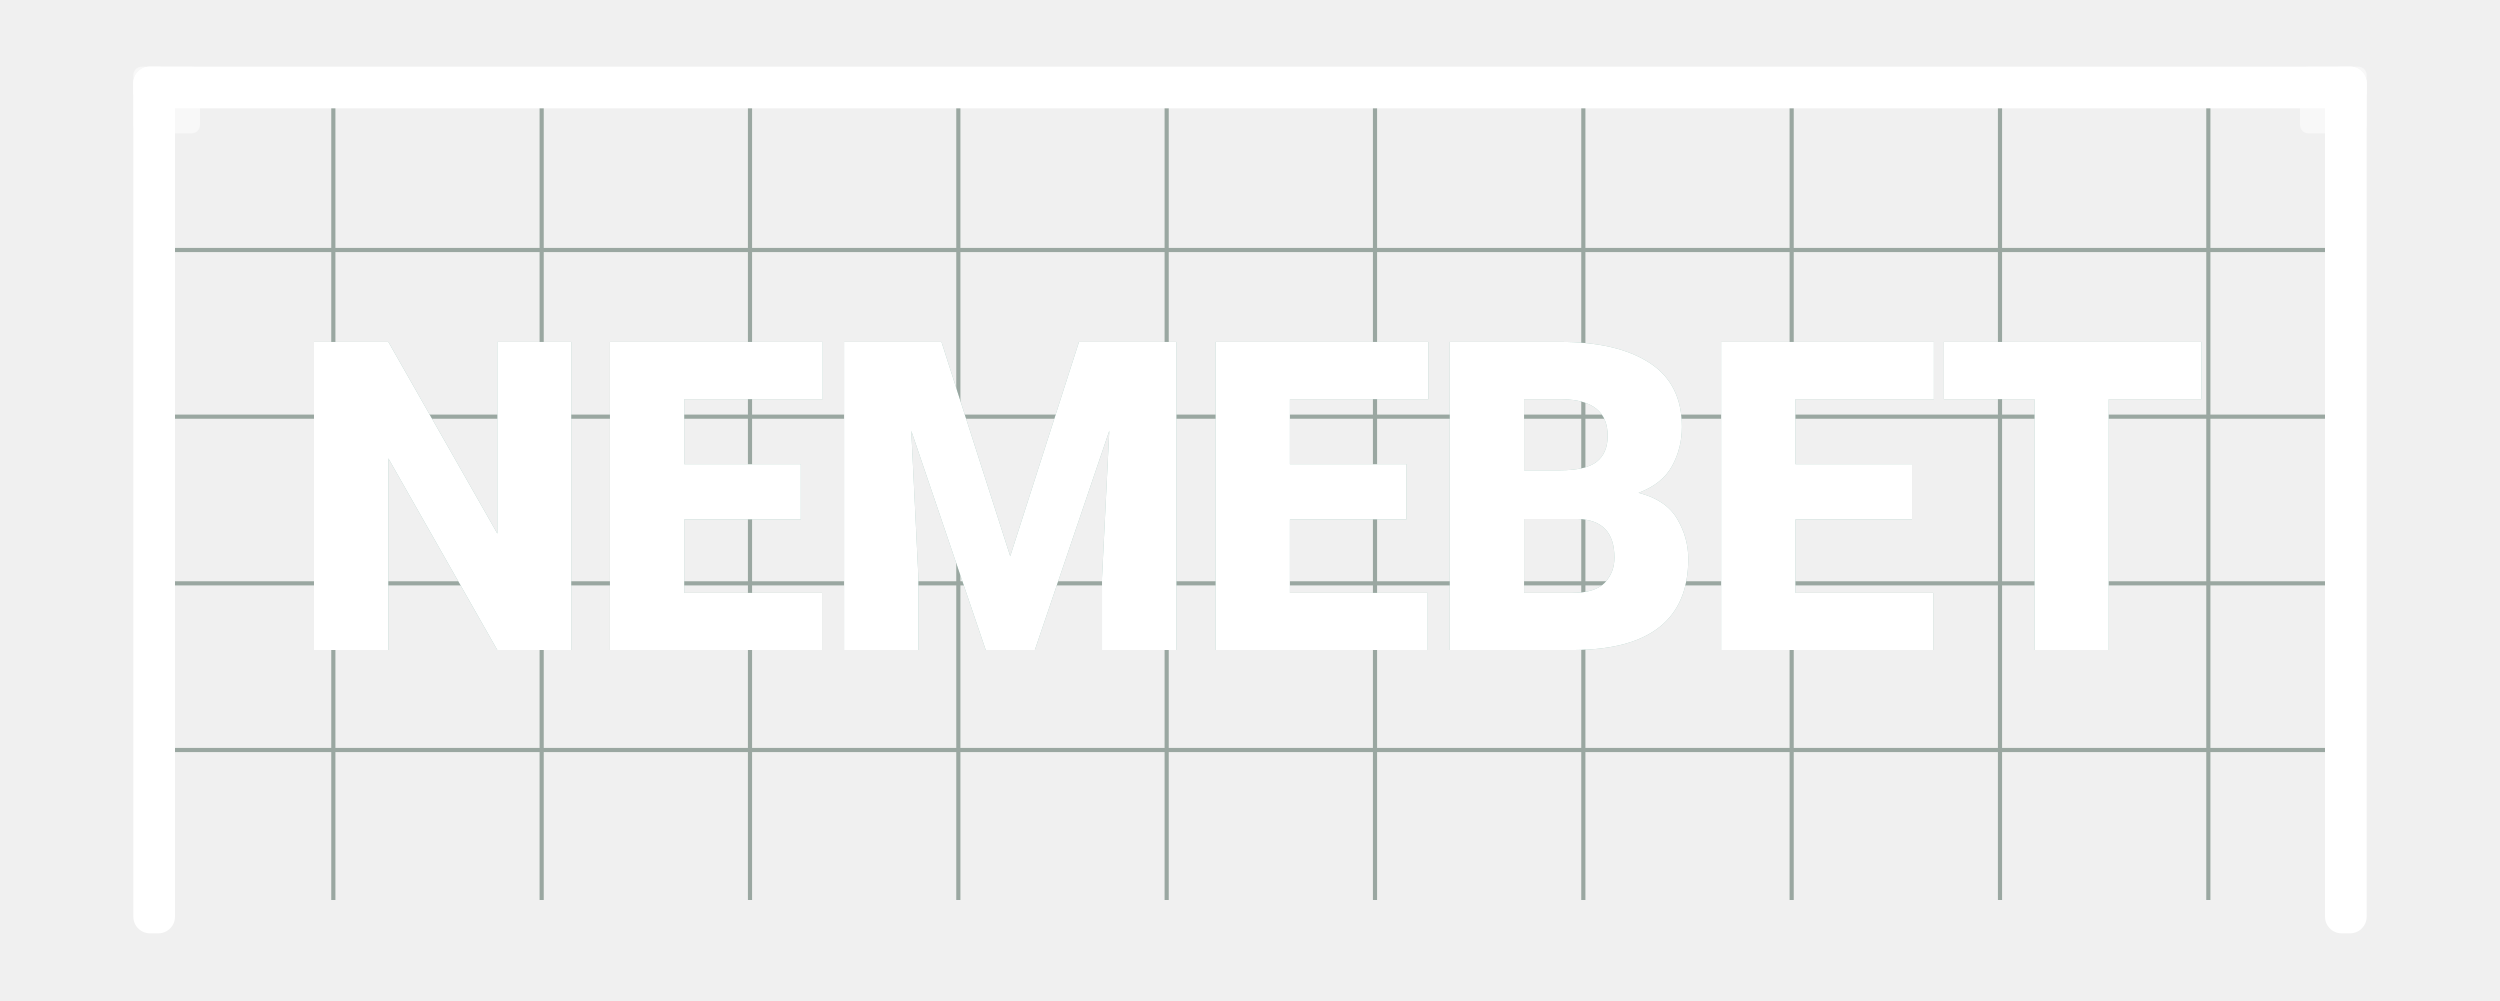
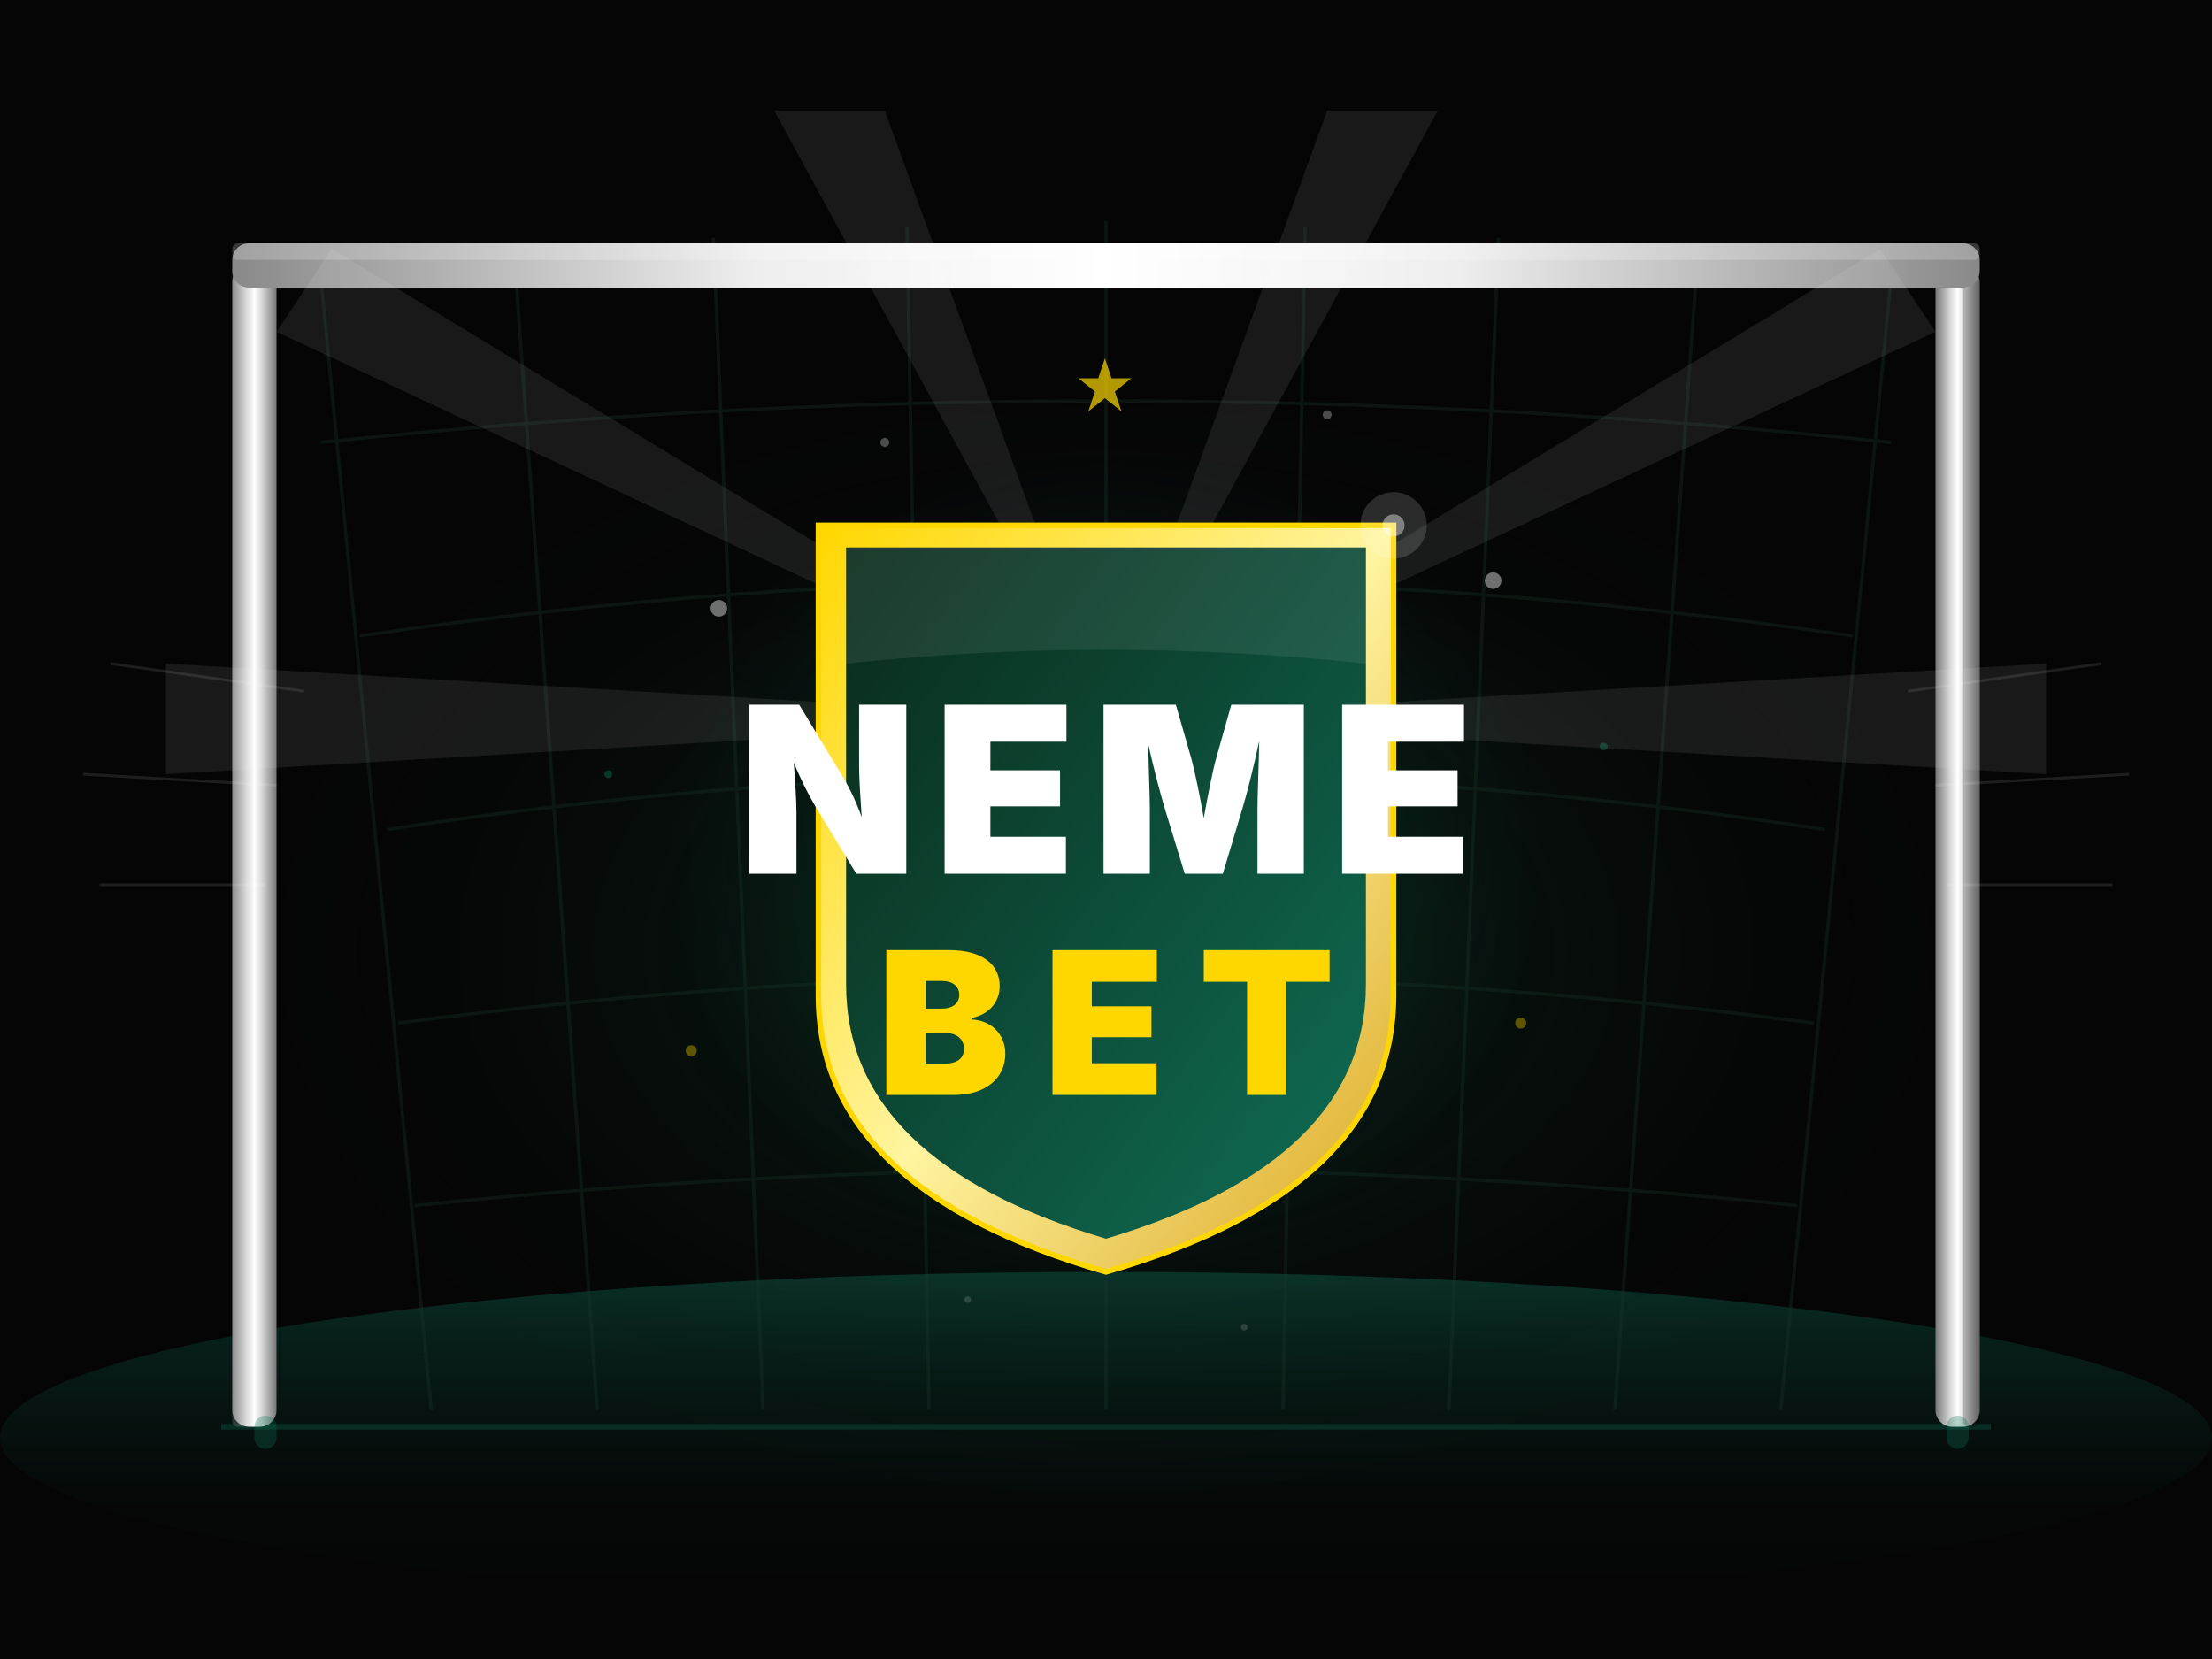
- <svg xmlns="http://www.w3.org/2000/svg" viewBox="0 0 300 120">
+ <svg xmlns="http://www.w3.org/2000/svg" viewBox="0 0 400 300">
  <defs>
+     <linearGradient id="poste" x1="0" y1="0" x2="1" y2="0">
+       <stop offset="0%" stop-color="#888" />
+       <stop offset="30%" stop-color="#eee" />
+       <stop offset="50%" stop-color="#fff" />
+       <stop offset="70%" stop-color="#eee" />
+       <stop offset="100%" stop-color="#888" />
+     </linearGradient>
+     <linearGradient id="posteV" x1="0" y1="0" x2="1" y2="0">
+       <stop offset="0%" stop-color="#777" />
+       <stop offset="35%" stop-color="#ddd" />
+       <stop offset="50%" stop-color="#fff" />
+       <stop offset="65%" stop-color="#ddd" />
+       <stop offset="100%" stop-color="#777" />
+     </linearGradient>
+     <linearGradient id="shield" x1="0" y1="0" x2="1" y2="1">
+       <stop offset="0%" stop-color="#0A2A1A" />
+       <stop offset="100%" stop-color="#0F6E56" />
+     </linearGradient>
+     <linearGradient id="gold" x1="0" y1="0" x2="1" y2="1">
+       <stop offset="0%" stop-color="#FFD700" />
+       <stop offset="50%" stop-color="#FFF4A0" />
+       <stop offset="100%" stop-color="#DAA520" />
+     </linearGradient>
+     <radialGradient id="halo" cx="50%" cy="50%" r="50%">
+       <stop offset="0%" stop-color="#0F6E56" stop-opacity="0.5" />
+       <stop offset="60%" stop-color="#0F6E56" stop-opacity="0.1" />
+       <stop offset="100%" stop-color="#0F6E56" stop-opacity="0" />
+     </radialGradient>
+     <radialGradient id="bgGlow" cx="50%" cy="55%" r="45%">
+       <stop offset="0%" stop-color="#0D3D2B" stop-opacity="0.6" />
+       <stop offset="100%" stop-color="#050505" stop-opacity="0" />
+     </radialGradient>
    <filter id="glow">
-       <feGaussianBlur stdDeviation="2" result="blur" />
+       <feGaussianBlur stdDeviation="4" result="b" />
      <feMerge>
-         <feMergeNode in="blur" />
+         <feMergeNode in="b" />
        <feMergeNode in="SourceGraphic" />
      </feMerge>
    </filter>
+     <filter id="glowSoft">
+       <feGaussianBlur stdDeviation="6" result="b" />
+       <feMerge>
+         <feMergeNode in="b" />
+         <feMergeNode in="SourceGraphic" />
+       </feMerge>
+     </filter>
+     <filter id="glowStrong">
+       <feGaussianBlur stdDeviation="8" result="b" />
+       <feMerge>
+         <feMergeNode in="b" />
+         <feMergeNode in="SourceGraphic" />
+       </feMerge>
+     </filter>
+     <linearGradient id="grass" x1="0" y1="0" x2="0" y2="1">
+       <stop offset="0%" stop-color="#0F6E56" stop-opacity="0.4" />
+       <stop offset="100%" stop-color="#050505" stop-opacity="0" />
+     </linearGradient>
  </defs>
-   <g stroke="#1a3a2a" stroke-width="0.5" opacity="0.4">
-     <line x1="40" y1="12" x2="40" y2="108" />
-     <line x1="65" y1="12" x2="65" y2="108" />
-     <line x1="90" y1="12" x2="90" y2="108" />
-     <line x1="115" y1="12" x2="115" y2="108" />
-     <line x1="140" y1="12" x2="140" y2="108" />
-     <line x1="165" y1="12" x2="165" y2="108" />
-     <line x1="190" y1="12" x2="190" y2="108" />
-     <line x1="215" y1="12" x2="215" y2="108" />
-     <line x1="240" y1="12" x2="240" y2="108" />
-     <line x1="265" y1="12" x2="265" y2="108" />
-     <line x1="20" y1="30" x2="280" y2="30" />
-     <line x1="20" y1="50" x2="280" y2="50" />
-     <line x1="20" y1="70" x2="280" y2="70" />
-     <line x1="20" y1="90" x2="280" y2="90" />
+   <rect width="400" height="300" fill="#050505" />
+   <ellipse cx="200" cy="160" rx="180" ry="120" fill="url(#bgGlow)" />
+   <ellipse cx="200" cy="260" rx="200" ry="30" fill="url(#grass)" />
+   <line x1="40" y1="258" x2="360" y2="258" stroke="#0F6E56" stroke-width="1" opacity="0.3" />
+   <g stroke="#1a3a2a" stroke-width="0.6" opacity="0.3">
+     <line x1="58" y1="50" x2="78" y2="255" />
+     <line x1="93" y1="46" x2="108" y2="255" />
+     <line x1="129" y1="43" x2="138" y2="255" />
+     <line x1="164" y1="41" x2="168" y2="255" />
+     <line x1="200" y1="40" x2="200" y2="255" />
+     <line x1="236" y1="41" x2="232" y2="255" />
+     <line x1="271" y1="43" x2="262" y2="255" />
+     <line x1="307" y1="46" x2="292" y2="255" />
+     <line x1="342" y1="50" x2="322" y2="255" />
+     <path d="M58,80 Q200,65 342,80" fill="none" />
+     <path d="M65,115 Q200,95 335,115" fill="none" />
+     <path d="M70,150 Q200,130 330,150" fill="none" />
+     <path d="M72,185 Q200,168 328,185" fill="none" />
+     <path d="M75,218 Q200,205 325,218" fill="none" />
  </g>
-   <rect x="16" y="8" width="5" height="104" rx="2" fill="white" />
-   <rect x="279" y="8" width="5" height="104" rx="2" fill="white" />
-   <rect x="16" y="8" width="268" height="5" rx="2" fill="white" />
-   <rect x="16" y="8" width="8" height="8" rx="1" fill="white" opacity="0.5" />
-   <rect x="276" y="8" width="8" height="8" rx="1" fill="white" opacity="0.5" />
-   <text x="150" y="78" text-anchor="middle" font-family="system-ui,-apple-system,'Segoe UI',Roboto,sans-serif" font-size="52" font-weight="900" letter-spacing="-1" fill="#0F6E56" filter="glow" opacity="0.4">NEMEBET</text>
-   <text x="150" y="78" text-anchor="middle" font-family="system-ui,-apple-system,'Segoe UI',Roboto,sans-serif" font-size="52" font-weight="900" letter-spacing="-1" fill="white">NEMEBET</text>
+   <rect x="42" y="48" width="8" height="210" rx="3" fill="url(#posteV)" />
+   <rect x="42" y="48" width="3" height="210" rx="1" fill="rgba(255,255,255,0.15)" />
+   <rect x="350" y="48" width="8" height="210" rx="3" fill="url(#posteV)" />
+   <rect x="355" y="48" width="3" height="210" rx="1" fill="rgba(0,0,0,0.2)" />
+   <rect x="42" y="44" width="316" height="8" rx="3" fill="url(#poste)" />
+   <rect x="42" y="44" width="316" height="3" rx="1" fill="rgba(255,255,255,0.2)" />
+   <rect x="46" y="256" width="4" height="6" rx="2" fill="#0F6E56" opacity="0.3" />
+   <rect x="352" y="256" width="4" height="6" rx="2" fill="#0F6E56" opacity="0.3" />
+   <g opacity="0.08">
+     <polygon points="200,130 140,20 160,20" fill="white" />
+     <polygon points="200,130 240,20 260,20" fill="white" />
+     <polygon points="200,130 50,60 60,45" fill="white" />
+     <polygon points="200,130 340,45 350,60" fill="white" />
+     <polygon points="200,130 30,140 30,120" fill="white" />
+     <polygon points="200,130 370,120 370,140" fill="white" />
+   </g>
+   <ellipse cx="200" cy="155" rx="80" ry="75" fill="url(#halo)" filter="glowStrong" />
+   <g filter="glow">
+     <path d="M148,95 L252,95 L252,180 Q252,215 200,230 Q148,215 148,180 Z" fill="url(#gold)" stroke="#FFD700" stroke-width="1" />
+     <path d="M153,99 L247,99 L247,178 Q247,210 200,224 Q153,210 153,178 Z" fill="url(#shield)" />
+     <path d="M153,99 L247,99 L247,120 Q200,115 153,120 Z" fill="white" opacity="0.08" />
+   </g>
+   <text x="200" y="158" text-anchor="middle" font-family="system-ui,-apple-system,'Segoe UI',Impact,sans-serif" font-size="42" font-weight="900" letter-spacing="3" fill="white" filter="glow">NEME</text>
+   <text x="200" y="198" text-anchor="middle" font-family="system-ui,-apple-system,'Segoe UI',Impact,sans-serif" font-size="36" font-weight="900" letter-spacing="6" fill="#FFD700" filter="glow">BET</text>
+   <g fill="#FFD700" opacity="0.7">
+     <polygon points="200,78 202,84 208,84 203,88 205,94 200,90 195,94 197,88 192,84 198,84" transform="scale(0.6) translate(133,30)" />
+     <circle cx="130" cy="110" r="1.5" fill="white" opacity="0.6" />
+     <circle cx="125" cy="190" r="1" fill="#FFD700" opacity="0.5" />
+     <circle cx="270" cy="105" r="1.5" fill="white" opacity="0.6" />
+     <circle cx="275" cy="185" r="1" fill="#FFD700" opacity="0.5" />
+     <circle cx="160" cy="80" r="0.8" fill="white" opacity="0.4" />
+     <circle cx="240" cy="75" r="0.8" fill="white" opacity="0.4" />
+     <circle cx="110" cy="140" r="0.7" fill="#1AE89B" opacity="0.3" />
+     <circle cx="290" cy="135" r="0.7" fill="#1AE89B" opacity="0.3" />
+     <circle cx="175" cy="235" r="0.6" fill="white" opacity="0.2" />
+     <circle cx="225" cy="240" r="0.6" fill="white" opacity="0.2" />
+   </g>
+   <g stroke="white" stroke-width="0.5" opacity="0.1">
+     <line x1="20" y1="120" x2="55" y2="125" />
+     <line x1="15" y1="140" x2="50" y2="142" />
+     <line x1="18" y1="160" x2="48" y2="160" />
+     <line x1="345" y1="125" x2="380" y2="120" />
+     <line x1="350" y1="142" x2="385" y2="140" />
+     <line x1="352" y1="160" x2="382" y2="160" />
+   </g>
+   <circle cx="252" cy="95" r="6" fill="white" opacity="0.15" filter="glowSoft" />
+   <circle cx="252" cy="95" r="2" fill="white" opacity="0.4" />
</svg>
